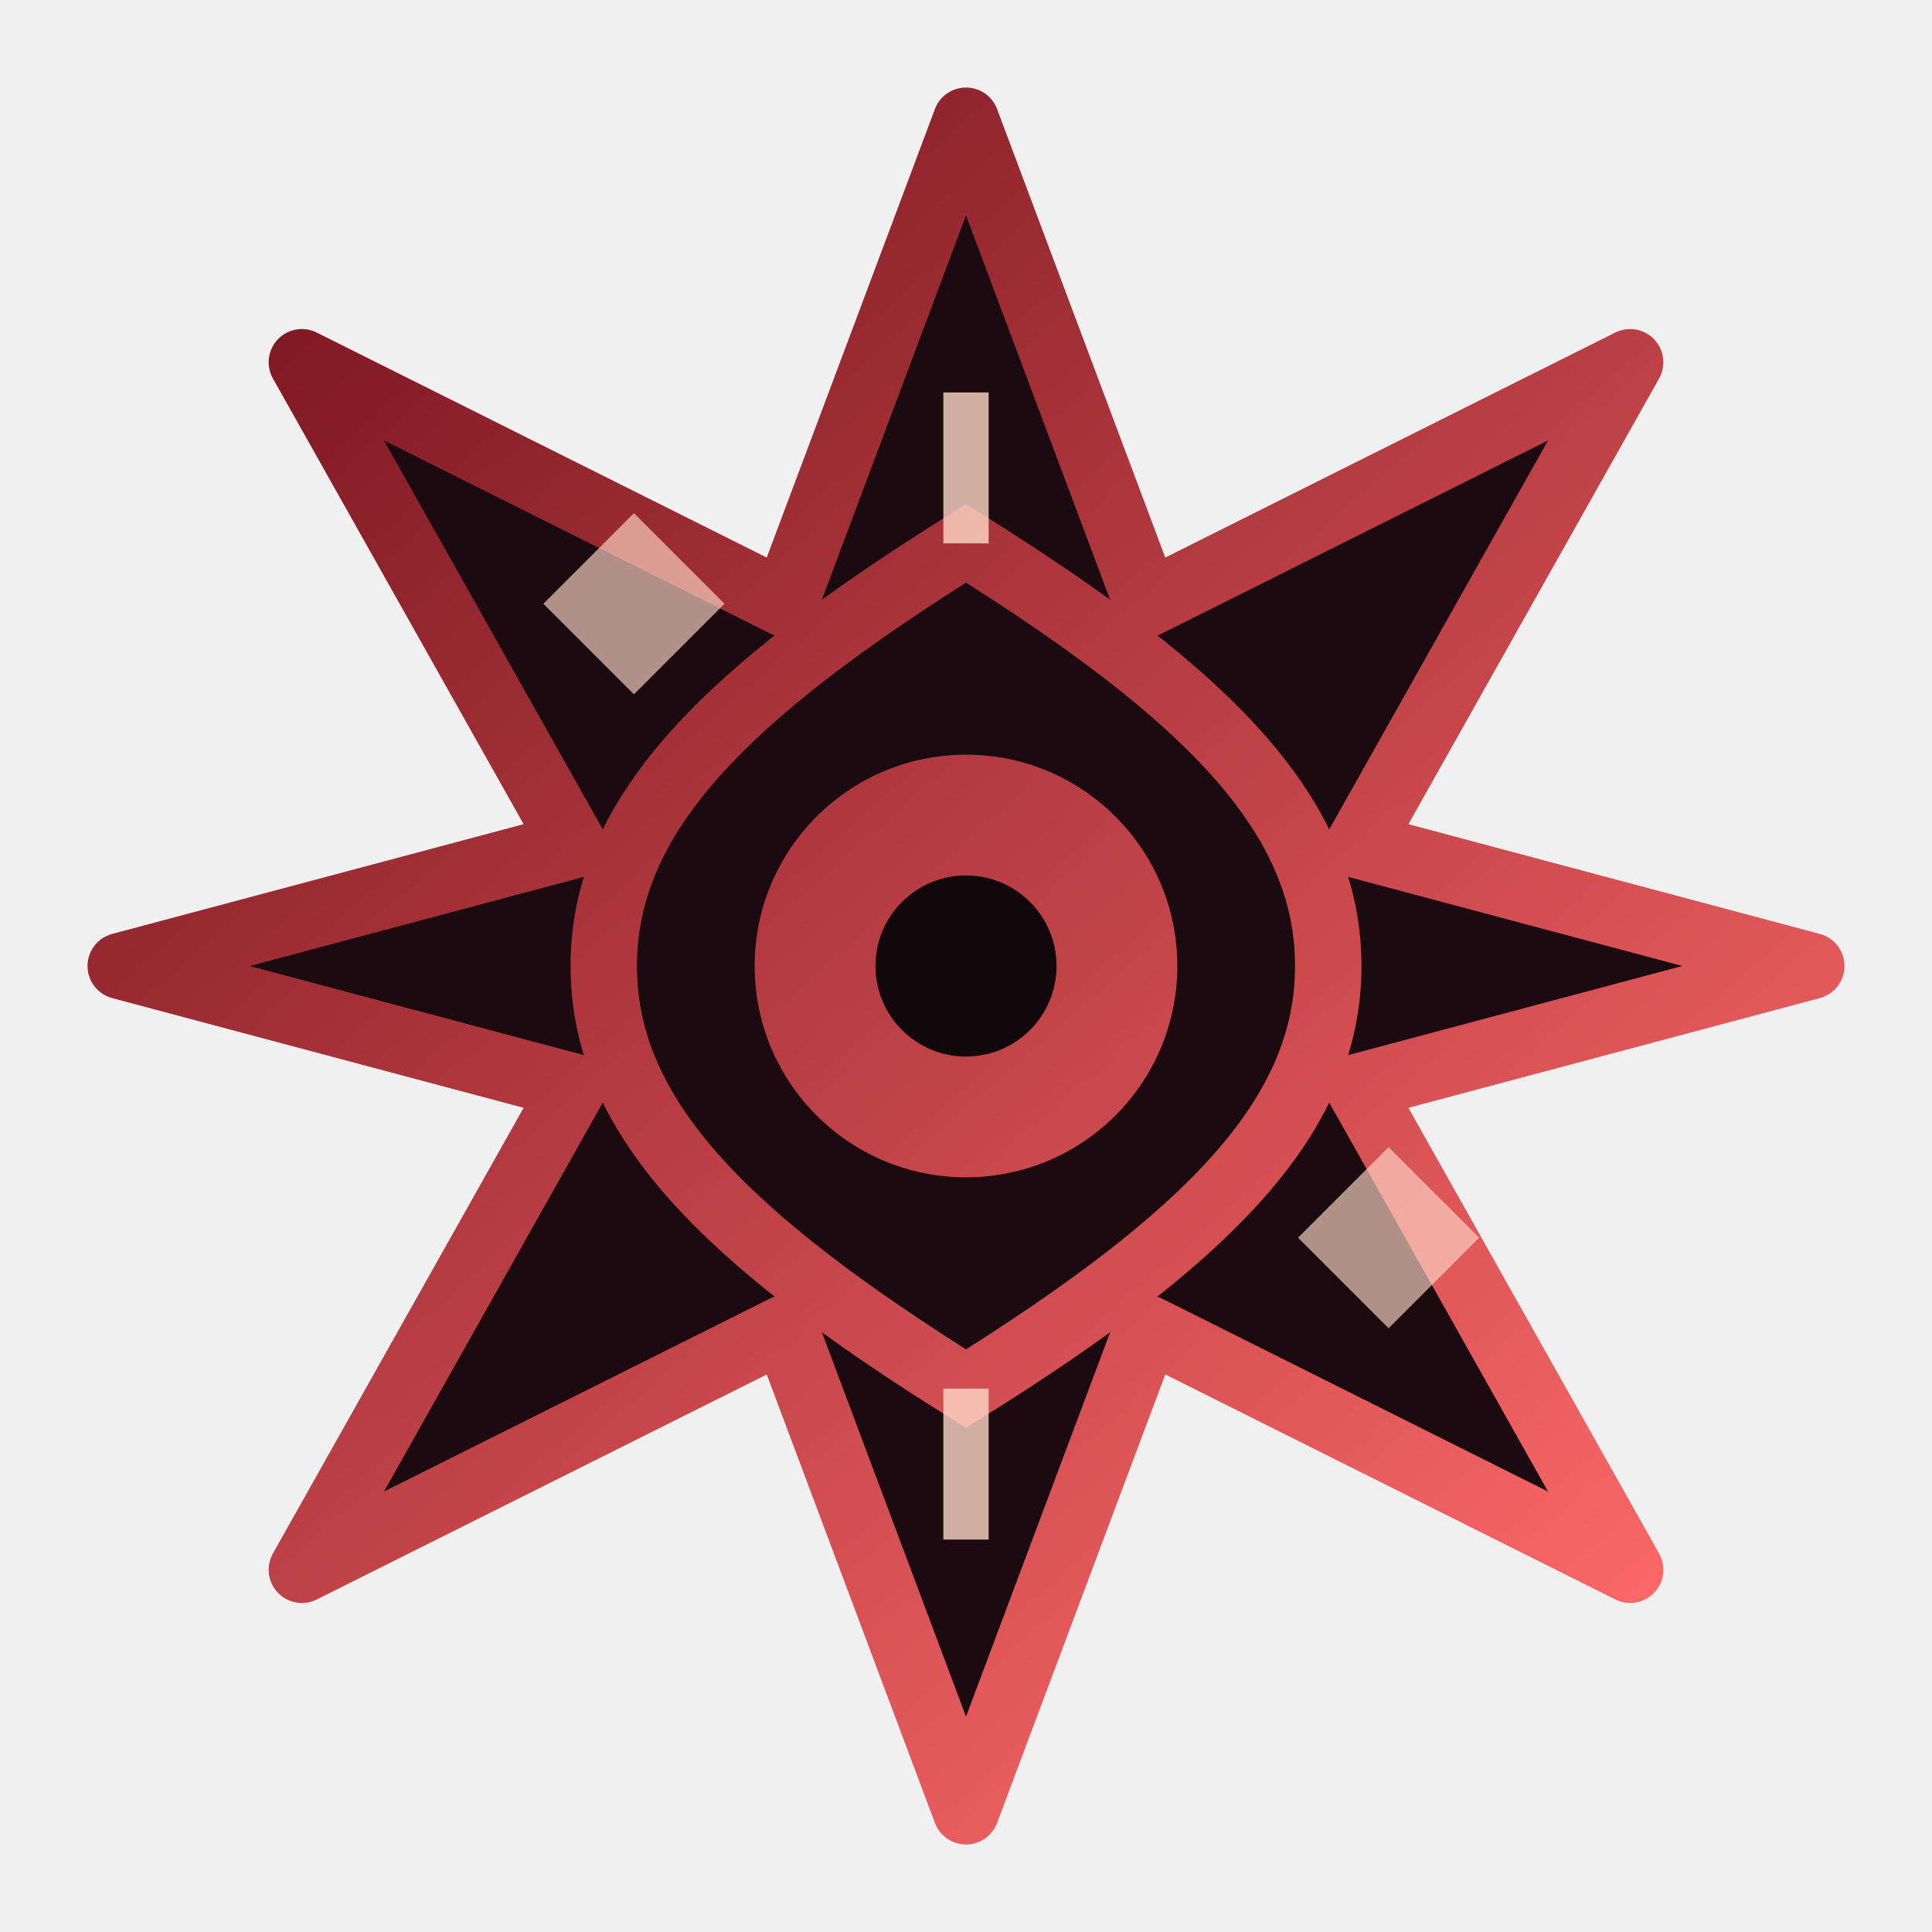
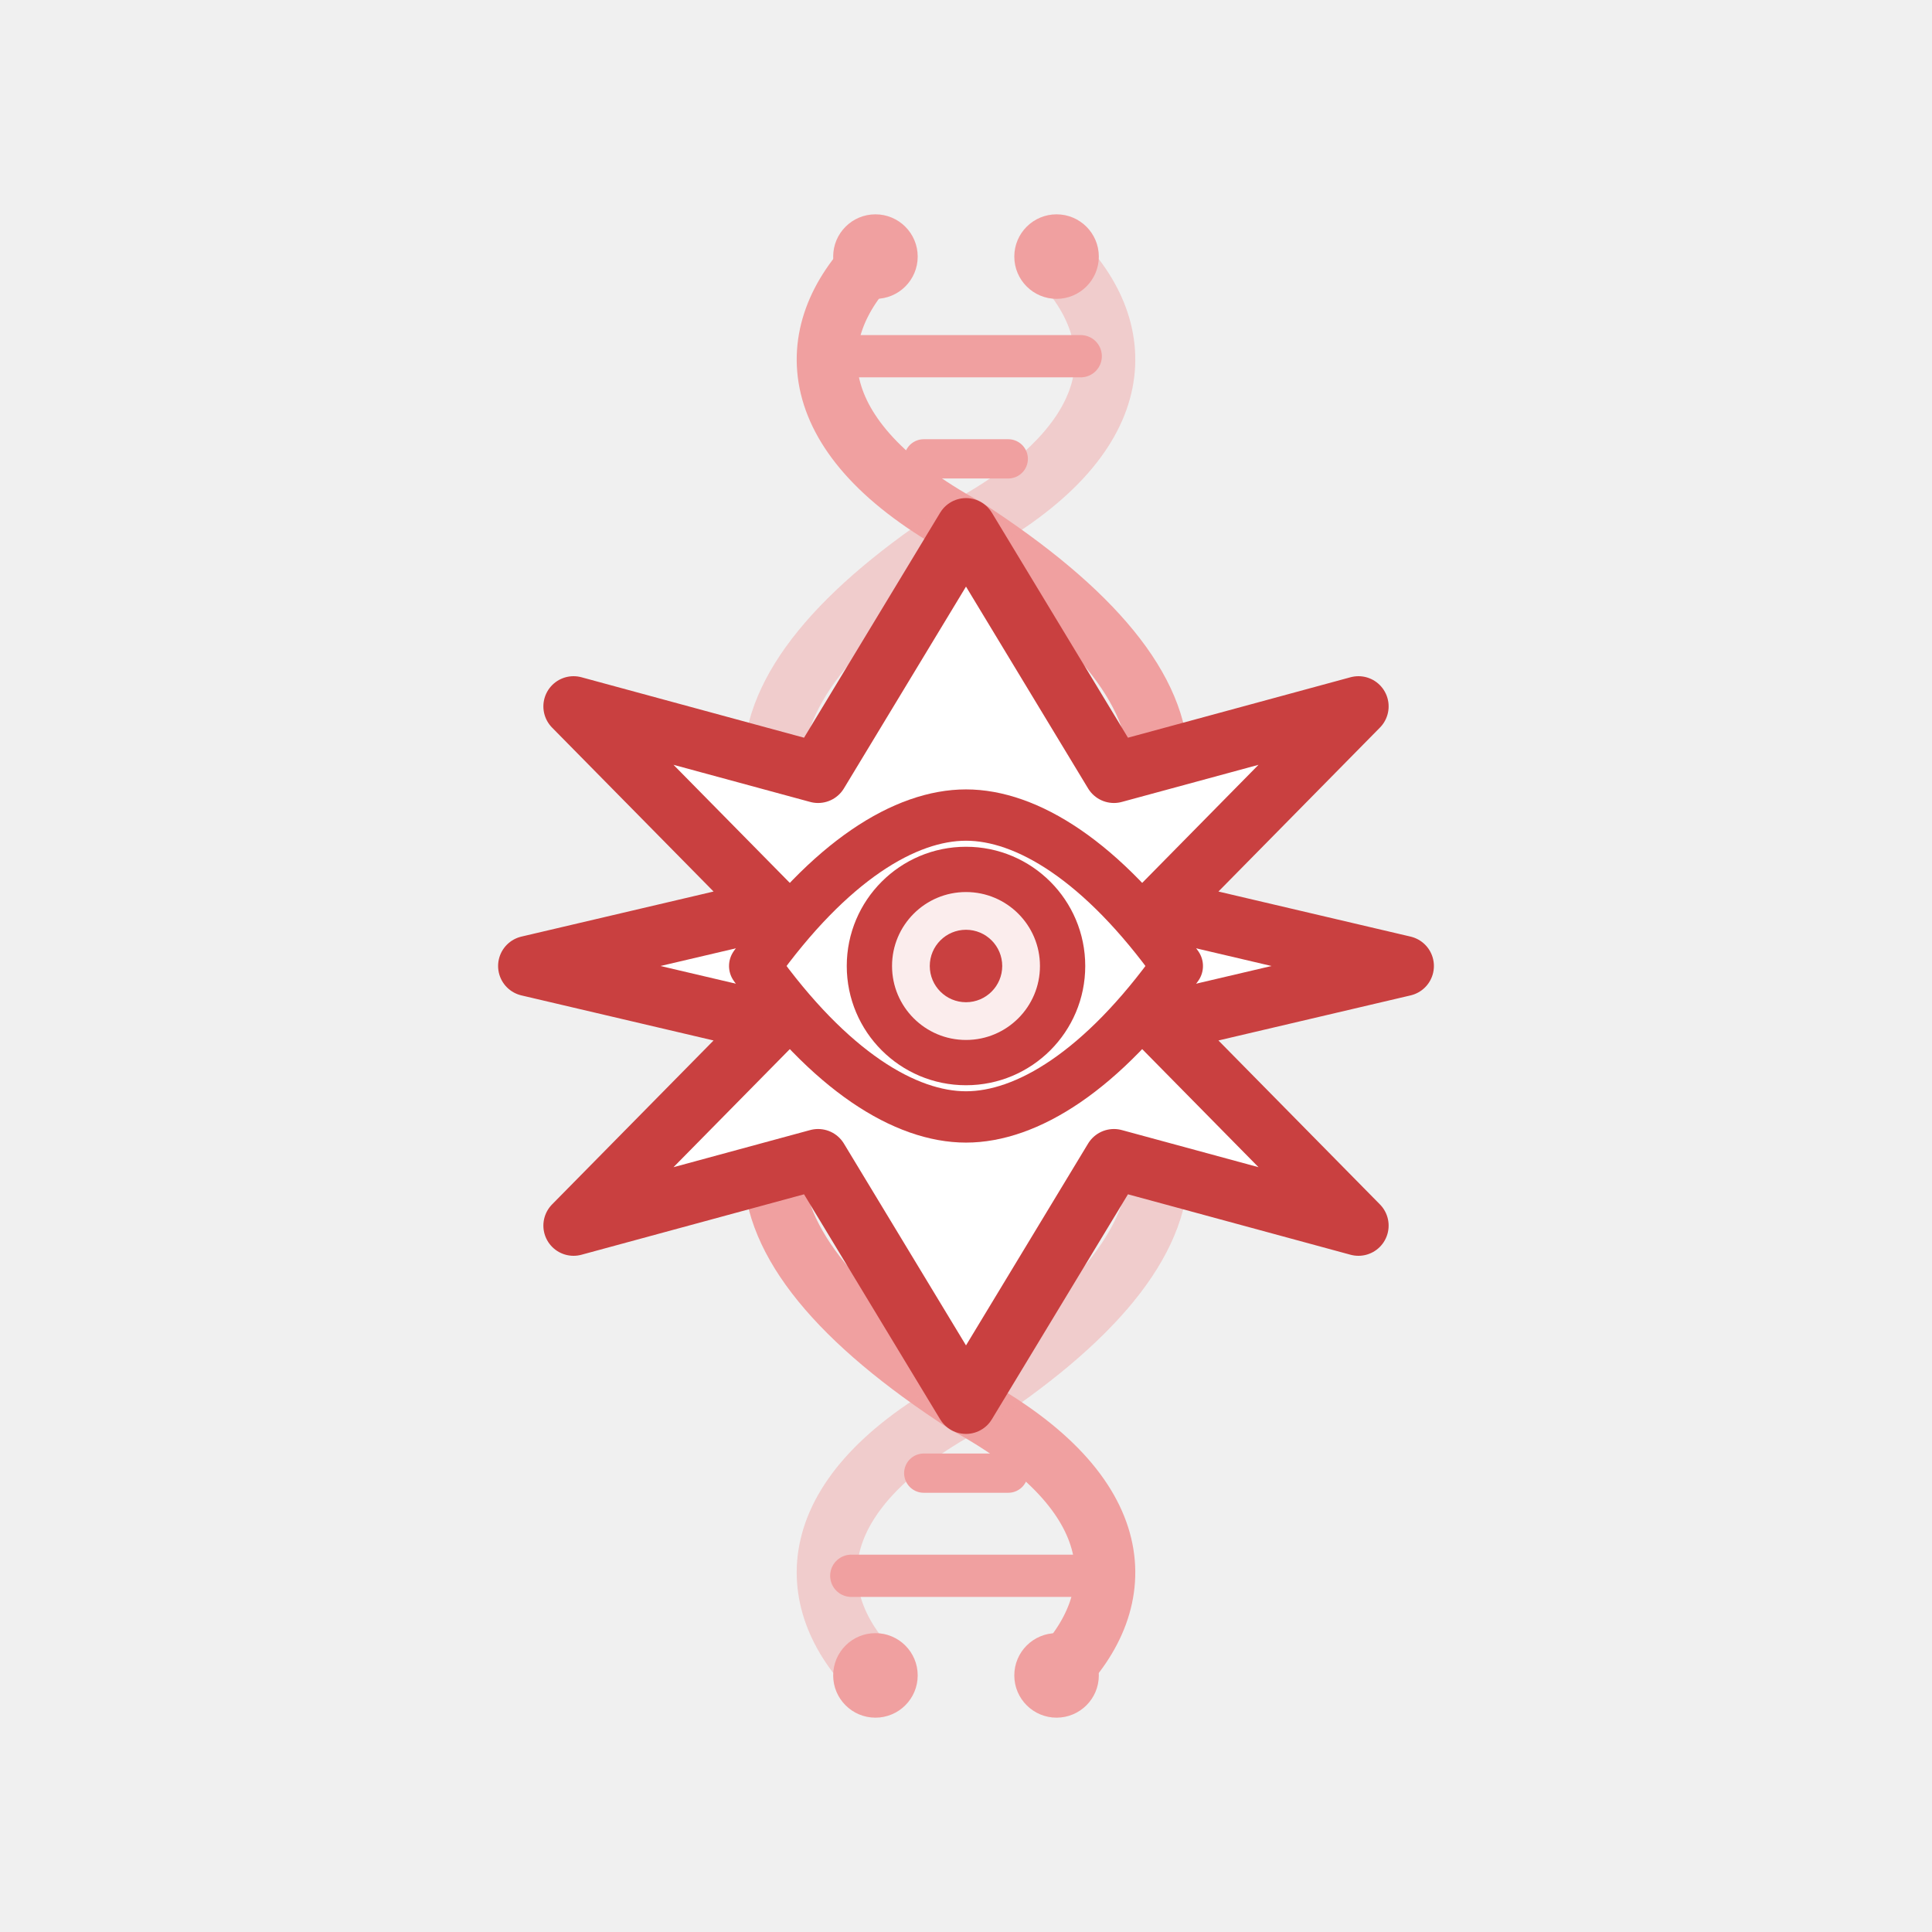
<svg xmlns="http://www.w3.org/2000/svg" viewBox="0 0 64 64">
  <defs>
-     <linearGradient id="g" x1="10" y1="7" x2="54" y2="57" gradientUnits="userSpaceOnUse">
-       <stop stop-color="#7A1620" />
-       <stop offset="1" stop-color="#FF6B6B" />
+     <linearGradient id="p1" x1="22" y1="6" x2="42" y2="58">
+       <stop stop-color="#F0A0A0" />
+       <stop offset="1" stop-color="#9E2626" />
    </linearGradient>
  </defs>
-   <path d="M32 4 38 20 54 12 45 28 60 32 45 36 54 52 38 44 32 60 26 44 10 52 19 36 4 32 19 28 10 12 26 20Z" fill="#1B0B10" stroke="url(#g)" stroke-width="2.2" stroke-linejoin="round" />
-   <path d="M32 18c-8 5-12 9-12 14s4 9 12 14c8-5 12-9 12-14s-4-9-12-14z" fill="none" stroke="url(#g)" stroke-width="2.2" />
-   <circle cx="32" cy="32" r="7" fill="url(#g)" />
-   <circle cx="32" cy="32" r="3" fill="#12070A" />
-   <path d="M32 18v-5M32 46v5" stroke="#FFD9C8" stroke-width="1.5" opacity=".8" />
-   <path d="M18 20l3-3 3 3-3 3zM43 41l3-3 3 3-3 3z" fill="#FFD9C8" opacity=".65" />
+   <g stroke-linecap="round" fill="none">
+     <path d="M29 8.5 C 26.5 11, 26.5 14.5, 32 17.5 C 40.5 23, 40.5 28, 32 32 C 23.5 36, 23.5 41, 32 46.5 C 37.5 49.5, 37.5 53, 35 55.5" stroke="url(#p1)" stroke-width="2" />
+     <path d="M35 8.5 C 37.5 11, 37.5 14.5, 32 17.5 C 23.5 23, 23.5 28, 32 32 C 40.5 36, 40.5 41, 32 46.5 C 26.5 49.5, 26.5 53, 29 55.5" stroke="url(#p1)" stroke-width="2" opacity="0.45" />
+     <path d="M28.2 11.8 L35.8 11.8" stroke="#F0A0A0" stroke-width="1.4" />
+     <path d="M30.6 15.2 L33.4 15.2" stroke="#F0A0A0" stroke-width="1.3" />
+     <path d="M30.6 48.8 L33.4 48.8" stroke="#F0A0A0" stroke-width="1.3" />
+     <path d="M28.2 52.2 L35.8 52.2" stroke="#F0A0A0" stroke-width="1.4" />
+   </g>
+   <circle cx="29" cy="8.5" r="1.4" fill="#F0A0A0" />
+   <circle cx="35" cy="8.5" r="1.4" fill="#F0A0A0" />
+   <circle cx="35" cy="55.5" r="1.4" fill="#F0A0A0" />
+   <circle cx="29" cy="55.5" r="1.4" fill="#F0A0A0" />
+   <path d="M46.5 32 L38.4 33.9 L45 40.6 L36.9 38.4 L32 46.5 L27.1 38.4 L19 40.6 L25.6 33.9 L17.5 32 L25.6 30.1 L19 23.4 L27.1 25.6 L32 17.5 L36.9 25.6 L45 23.4 L38.4 30.1 Z" fill="#FFFFFF" stroke="#C94040" stroke-width="2" stroke-linejoin="round" />
+   <path d="M25 32 C 27.5 28.5, 30 27, 32 27 C 34 27, 36.5 28.5, 39 32 C 36.5 35.5, 34 37, 32 37 C 30 37, 27.5 35.5, 25 32 Z" fill="#FFFFFF" stroke="#C94040" stroke-width="1.7" stroke-linejoin="round" />
+   <circle cx="32" cy="32" r="3.2" fill="#FBEDED" stroke="#C94040" stroke-width="1.5" />
+   <circle cx="32" cy="32" r="1.2" fill="#C94040" />
</svg>
